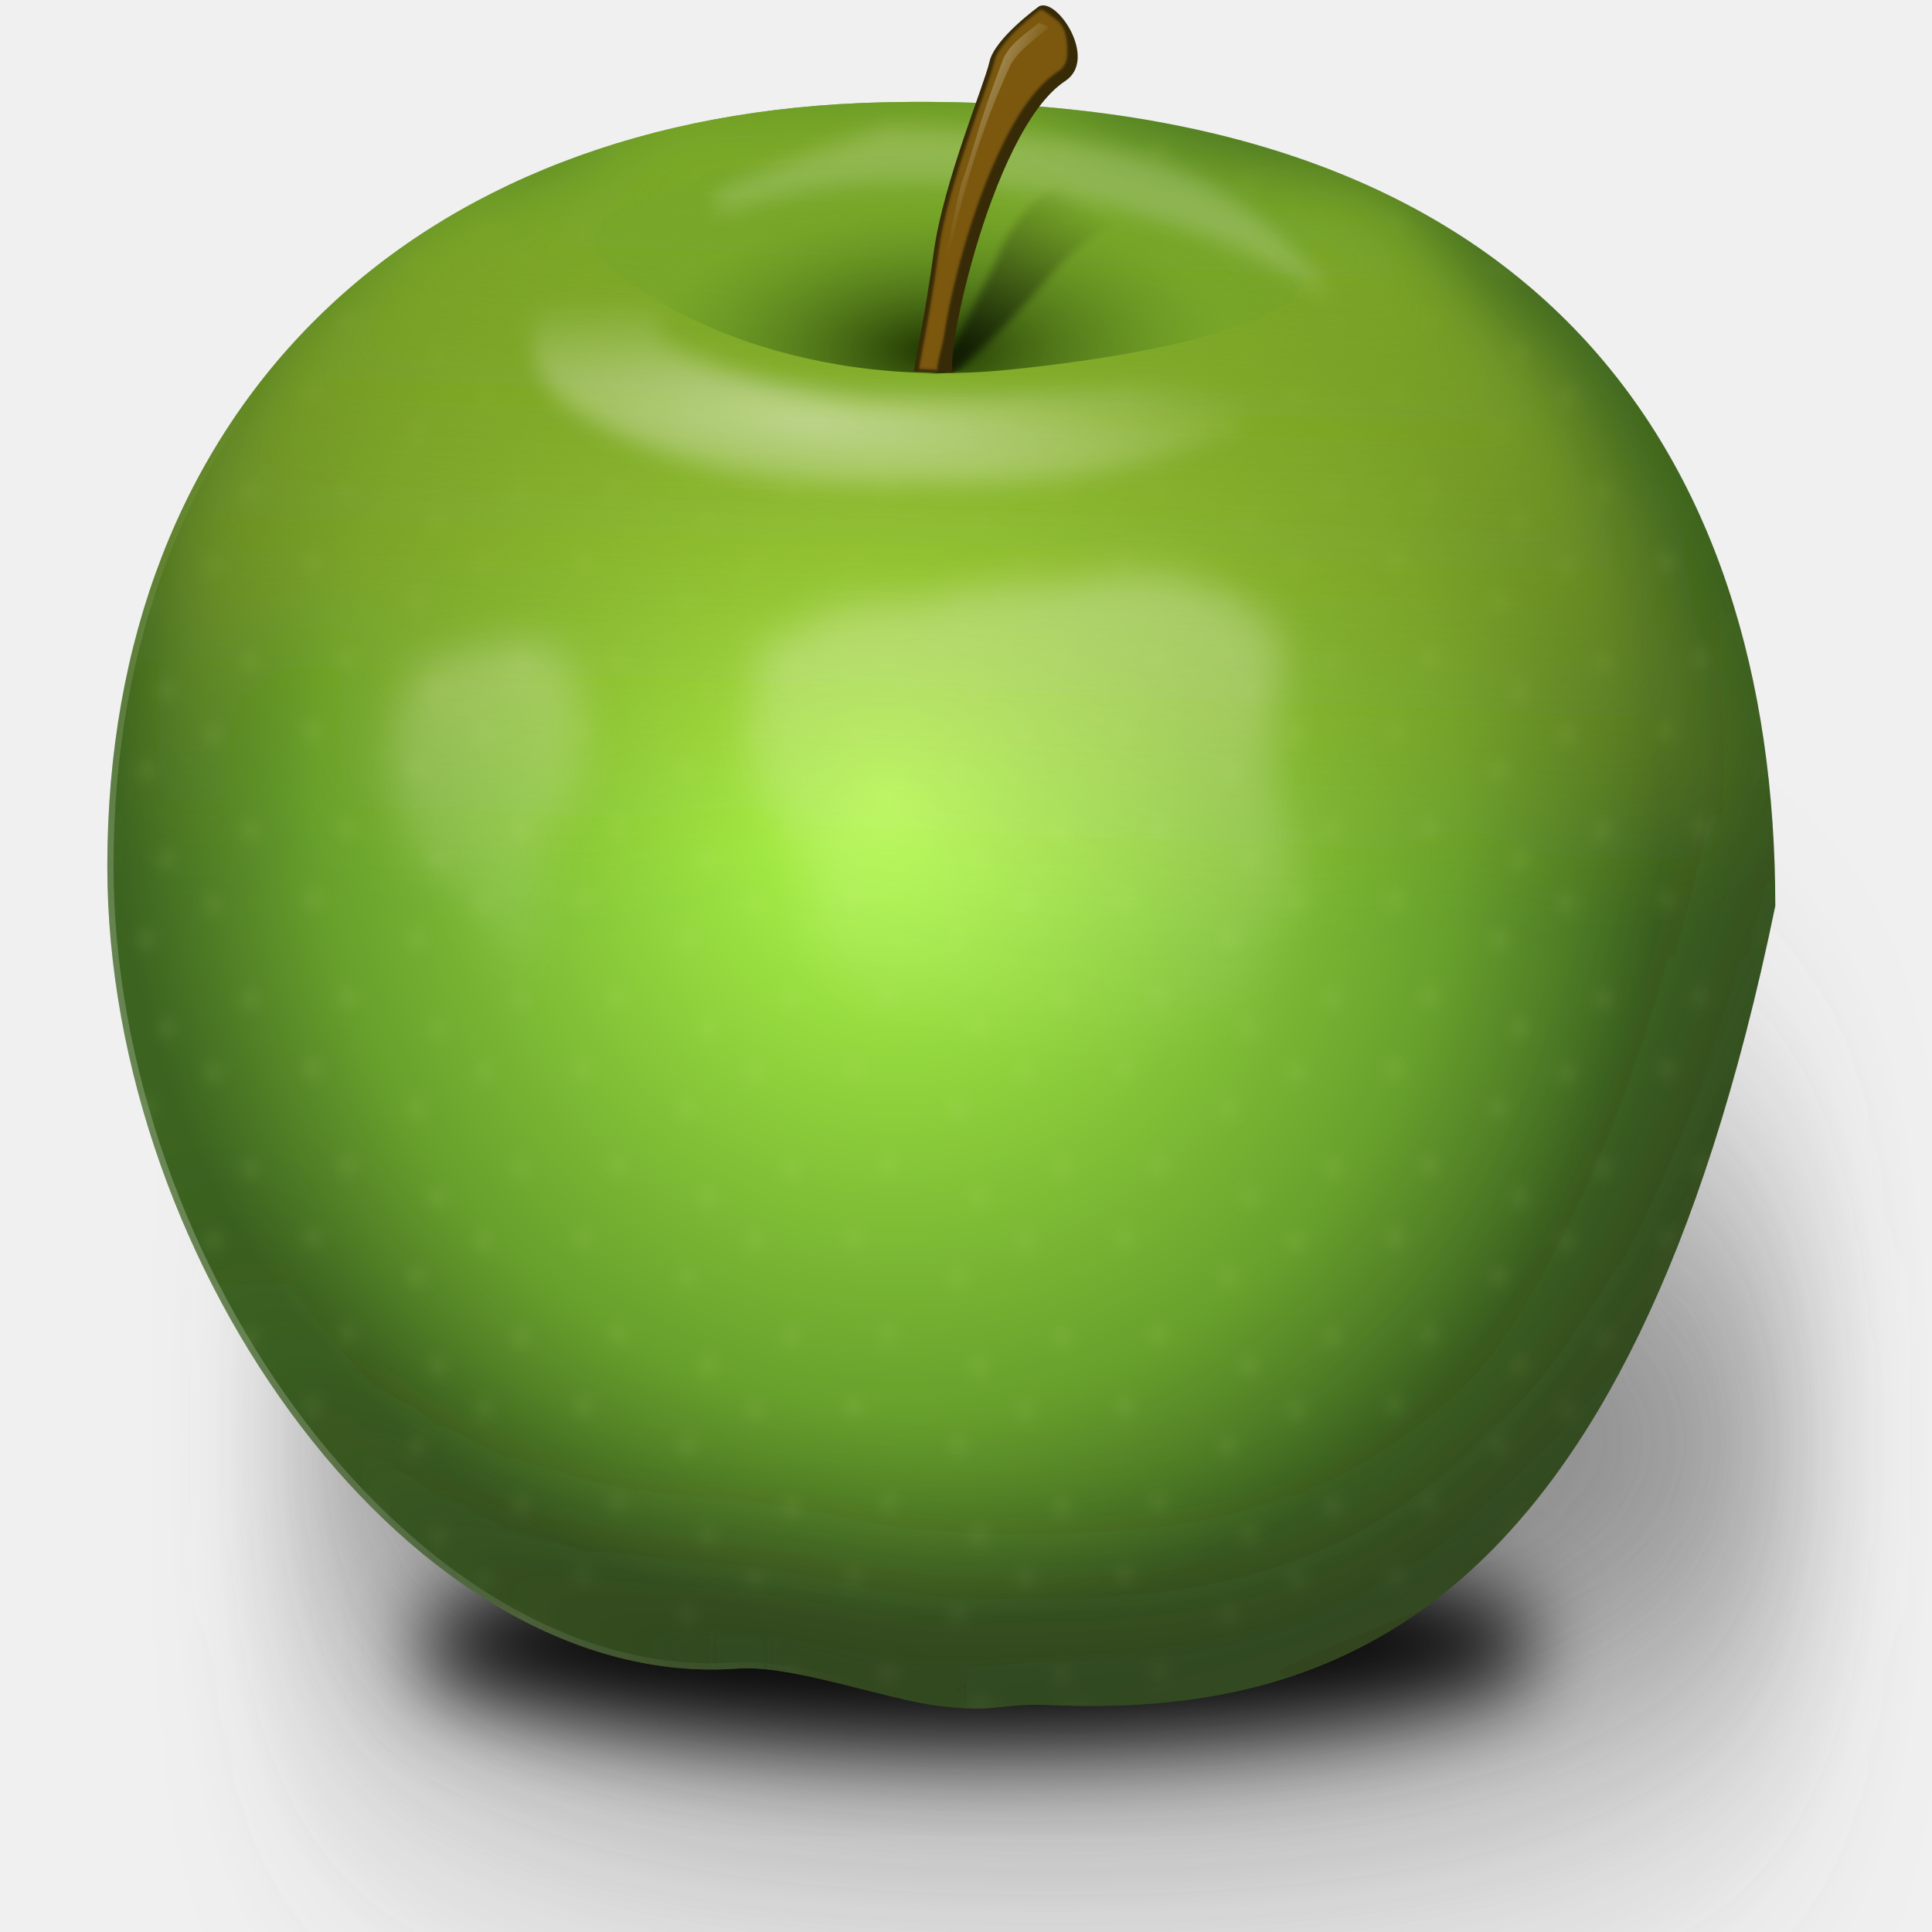
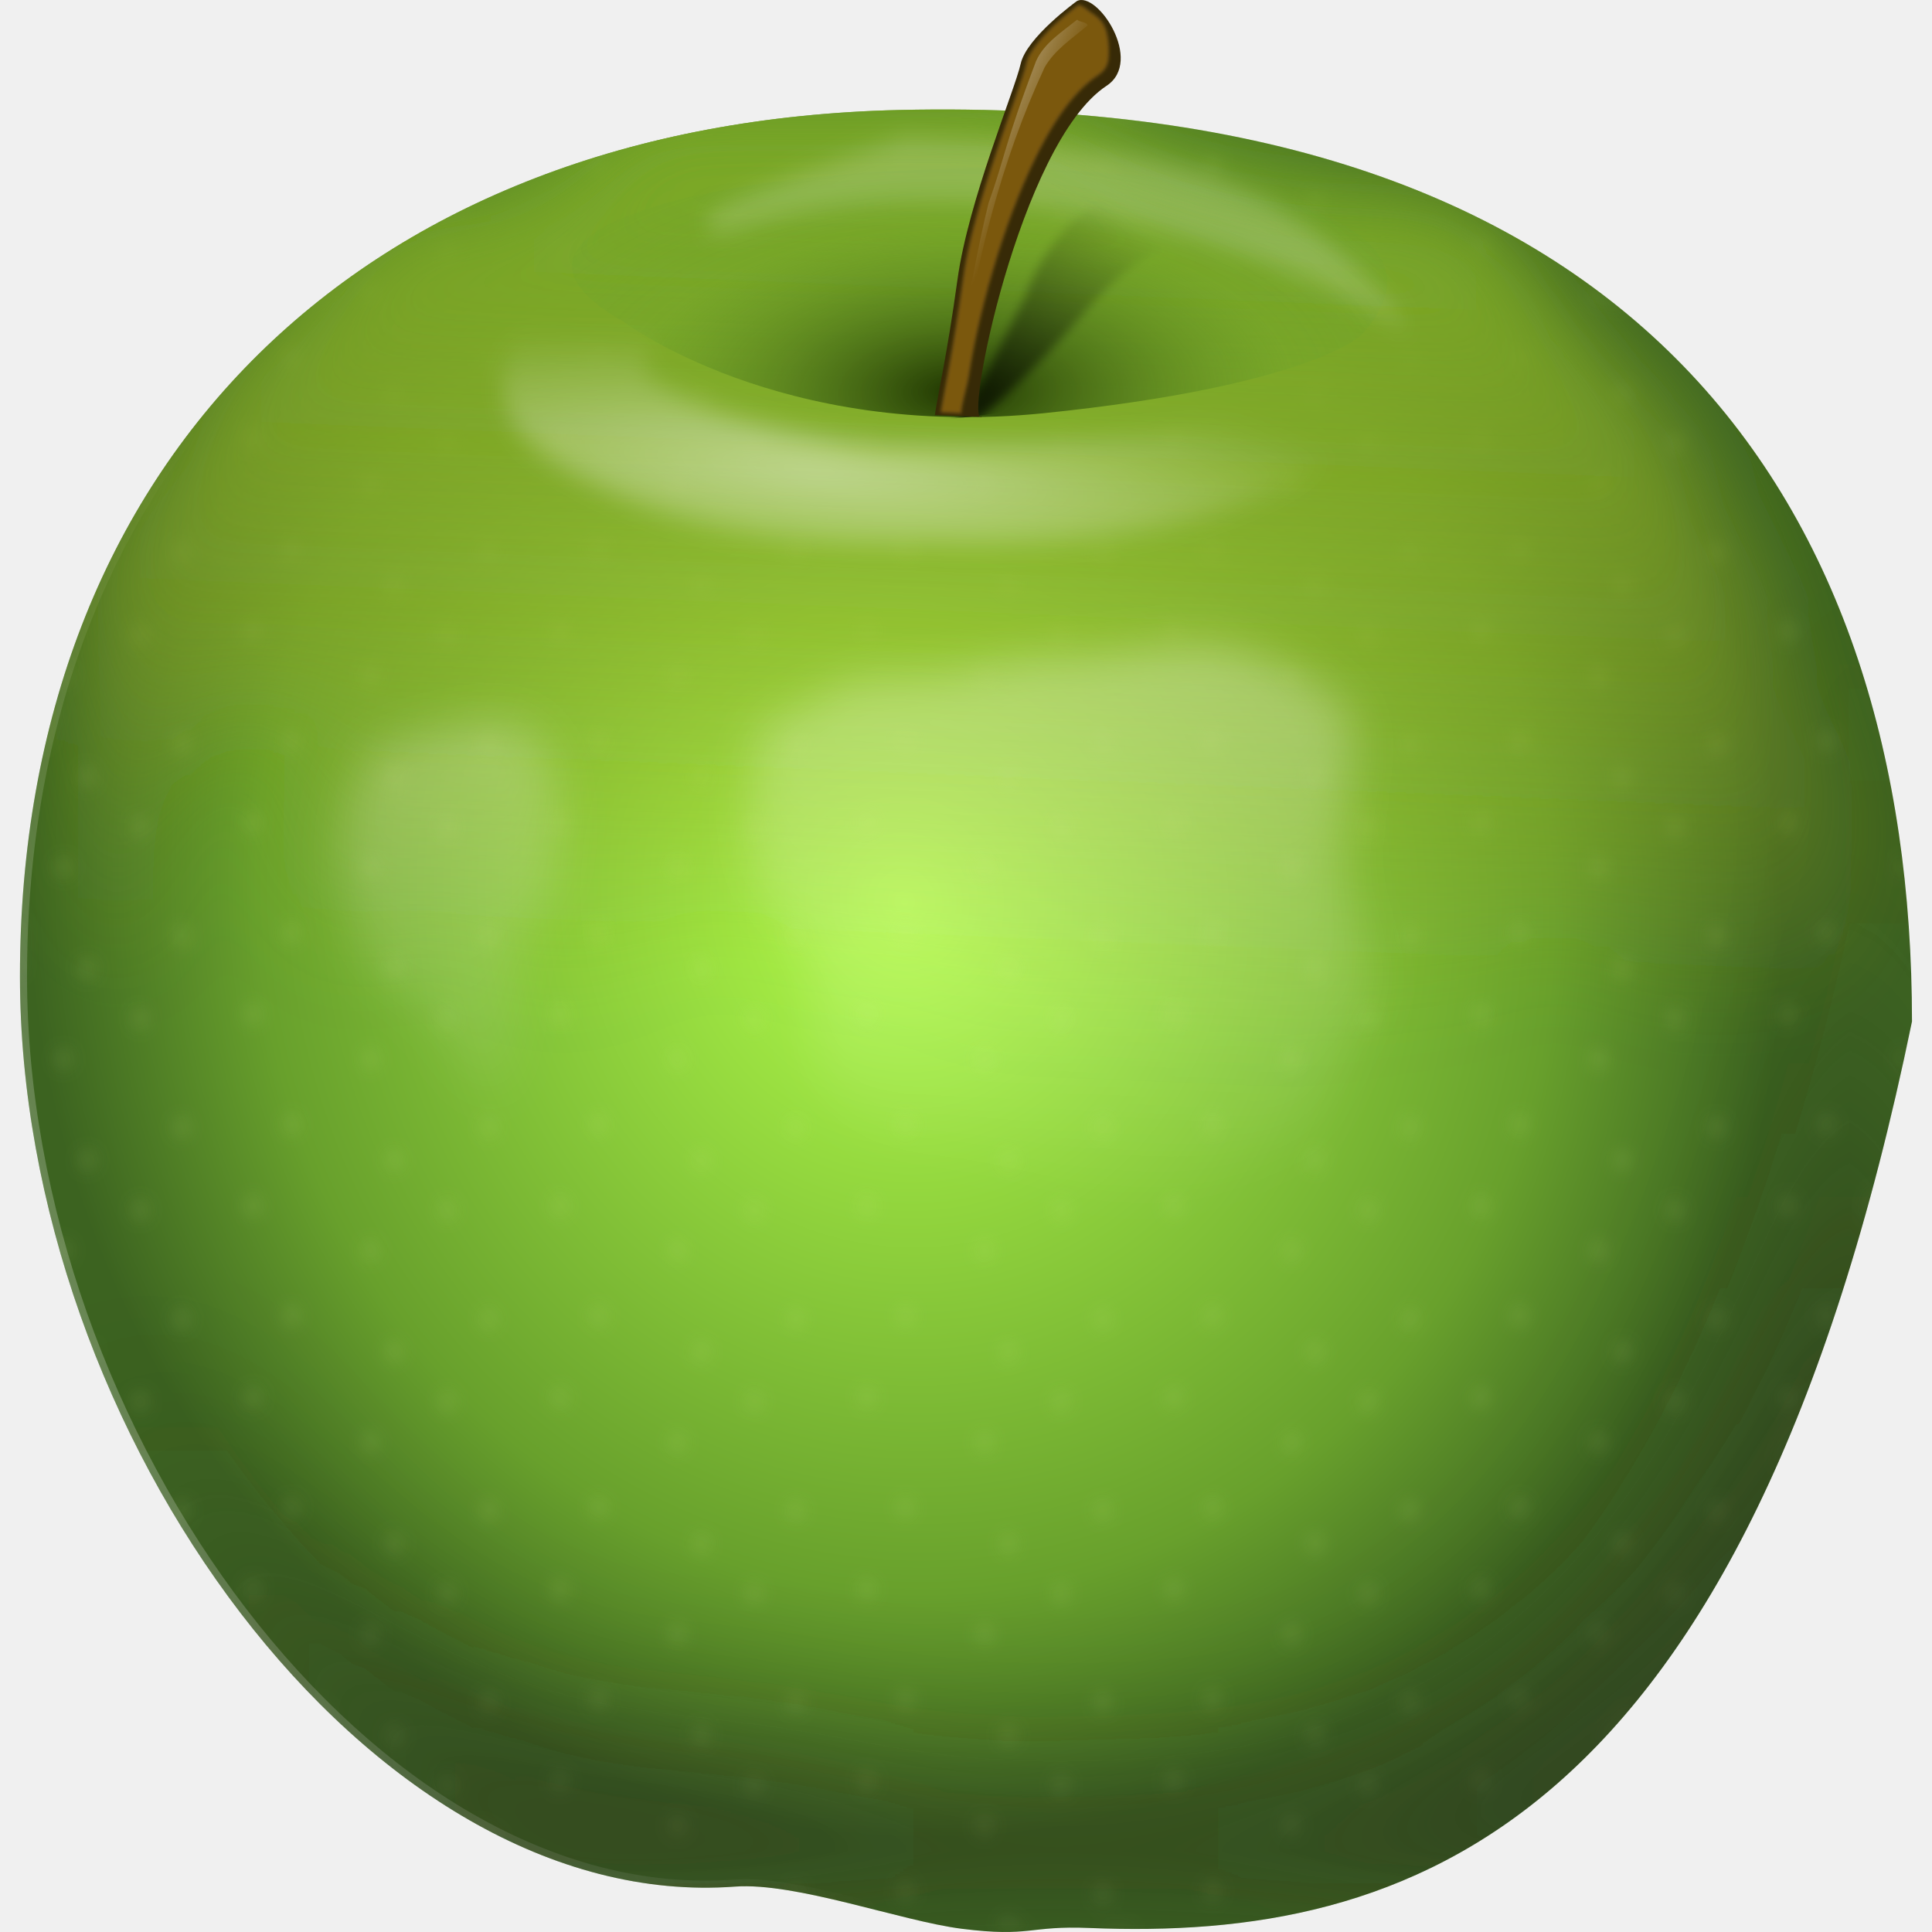
- <svg xmlns="http://www.w3.org/2000/svg" xmlns:xlink="http://www.w3.org/1999/xlink" id="svg2" viewBox="0 0 400 400" version="1.0" width="400" height="400">
+ <svg xmlns="http://www.w3.org/2000/svg" xmlns:xlink="http://www.w3.org/1999/xlink" id="svg2" viewBox="0 0 352.631 352.631" version="1.0" width="352.631" height="352.631">
  <defs id="defs4">
    <pattern id="pattern30614" xlink:href="#pattern30609" patternTransform="matrix(.58999 0 0 .41356 1.7244 5.4391)" />
    <pattern id="pattern30609" xlink:href="#pattern26663" patternTransform="matrix(.58999 0 0 .41356 162.62 -160.56)" />
    <linearGradient id="linearGradient15314">
      <stop id="stop15316" style="stop-color:#1d3300" offset="0" />
      <stop id="stop15318" style="stop-color:#68a02c;stop-opacity:.237" offset=".496" />
      <stop id="stop15320" style="stop-color:#61a334;stop-opacity:0" offset="1" />
    </linearGradient>
    <filter id="filter7541" height="1.238" width="1.184" y="-0.119" x="-0.092">
      <feGaussianBlur id="feGaussianBlur7543" stdDeviation="10.988" />
    </filter>
    <filter id="filter12154">
      <feGaussianBlur id="feGaussianBlur12156" stdDeviation="2.94" />
    </filter>
    <filter id="filter13287">
      <feGaussianBlur id="feGaussianBlur13289" stdDeviation="5.807" />
    </filter>
    <clipPath id="clipPath14282" clipPathUnits="userSpaceOnUse">
      <path id="path14284" style="color:#000000;fill:#6ea827" d="m 100.84,272.89 c -21.478,104.6 -64.957,118.7 -105.82,117 -7.886,-0.33 -7.533,1.23 -16.451,0.1 -7.776,-0.99 -21.326,-6.02 -29.172,-5.44 -46.975,3.48 -91.997,-58.48 -91.997,-117.48 0,-66.55 44.038,-110.23 113.14,-111.82 95.302,-2.18 130.3,51.1 130.3,117.64 z" />
    </clipPath>
    <clipPath id="clipPath14286" clipPathUnits="userSpaceOnUse">
      <path id="path14288" style="color:#000000;fill:#6ea827" d="m 95.242,274.25 c -20.494,98.94 -61.977,112.27 -100.97,110.66 -7.518,-0.31 -7.181,1.16 -15.69,0.09 -7.418,-0.93 -20.347,-5.69 -27.832,-5.14 -44.818,3.29 -87.77,-55.32 -87.77,-111.12 0,-62.95 42.013,-104.26 107.94,-105.77 90.928,-2.07 124.32,48.33 124.32,111.28 z" />
    </clipPath>
    <clipPath id="clipPath14290" clipPathUnits="userSpaceOnUse">
      <path id="path14292" style="color:#000000;fill:#6ea827" d="m 97.162,268.96 c -21.018,104.6 -63.56,118.69 -103.54,116.99 -7.718,-0.33 -7.373,1.23 -16.099,0.1 -7.608,-0.98 -20.867,-6.02 -28.544,-5.44 -45.962,3.49 -90.009,-58.48 -90.009,-117.48 0,-66.54 43.084,-110.22 110.69,-111.82 93.256,-2.18 127.5,51.1 127.5,117.65 z" />
    </clipPath>
    <clipPath id="clipPath14294" clipPathUnits="userSpaceOnUse">
      <path id="path14296" style="color:#000000;fill:#6ea827" d="m 100.84,272.89 c -21.478,104.6 -64.957,118.7 -105.82,117 -7.886,-0.33 -7.533,1.23 -16.451,0.1 -7.776,-0.99 -21.326,-6.02 -29.172,-5.44 -46.975,3.48 -91.997,-58.48 -91.997,-117.48 0,-66.55 44.038,-110.23 113.14,-111.82 95.302,-2.18 130.3,51.1 130.3,117.64 z" />
    </clipPath>
    <linearGradient id="linearGradient14306" y2="272.92" gradientUnits="userSpaceOnUse" x2="-28.859" y1="174.78" x1="-24.924">
      <stop id="stop8742" style="stop-color:#7aa827" offset="0" />
      <stop id="stop8744" style="stop-color:#a3a827;stop-opacity:0" offset="1" />
    </linearGradient>
    <linearGradient id="linearGradient14308" y2="295.47" gradientUnits="userSpaceOnUse" x2="-51.159" y1="206.27" x1="-47.224">
      <stop id="stop13305" style="stop-color:#ffffff" offset="0" />
      <stop id="stop13307" style="stop-color:#ffffff;stop-opacity:0" offset="1" />
    </linearGradient>
    <radialGradient id="radialGradient15285" gradientUnits="userSpaceOnUse" cy="283.91" cx="-44.642" gradientTransform="matrix(0.18752,0.97812,-0.90903,0.17428,237.7,251.61)" r="121.72">
      <stop id="stop13293" style="stop-color:#b3ff4b" offset="0" />
      <stop id="stop15283" style="stop-color:#68a02c" offset=".738" />
      <stop id="stop13295" style="stop-color:#3c6320" offset="1" />
    </radialGradient>
    <radialGradient id="radialGradient15312" xlink:href="#linearGradient15314" gradientUnits="userSpaceOnUse" cy="44.942" cx="-81.082" gradientTransform="matrix(-0.017898,-1.1769,2.3722,-0.03448,134.99,46.135)" r="44.556" />
    <filter id="filter18604" height="1.267" width="1.051" y="-0.134" x="-0.025">
      <feGaussianBlur id="feGaussianBlur18606" stdDeviation="0.992" />
    </filter>
    <radialGradient id="radialGradient21659" gradientUnits="userSpaceOnUse" cy="148.68" cx="204" gradientTransform="matrix(-1.3366,-0.10351,0.027053,-0.2176,472.64,188.56)" r="41.193">
      <stop id="stop21655" style="stop-color:#ffffff" offset="0" />
      <stop id="stop21657" style="stop-color:#ffffff;stop-opacity:0" offset="1" />
    </radialGradient>
    <filter id="filter24623">
      <feGaussianBlur id="feGaussianBlur24625" stdDeviation="0.215" />
    </filter>
    <pattern id="pattern26663" width="55.733" patternUnits="userSpaceOnUse" patternTransform="translate(163.81 -152.85)" height="46.659">
      <path id="path26661" style="color:#000000;fill-rule:evenodd;fill:#d7eb90" d="m-278.72-209.71a2.886 7.834 0 1 1 -5.77 0 2.886 7.834 0 1 1 5.77 0z" transform="matrix(.74092 0 0 .45974 262.24 100.97)" />
      <path id="path26657" style="color:#000000;fill-rule:evenodd;fill:#d7eb90" d="m-278.72-209.71a2.886 7.834 0 1 1 -5.77 0 2.886 7.834 0 1 1 5.77 0z" transform="matrix(.74092 0 0 .45974 253.16 126.8)" />
      <path id="path26655" style="color:#000000;fill-rule:evenodd;fill:#d7eb90" d="m-278.72-209.71a2.886 7.834 0 1 1 -5.77 0 2.886 7.834 0 1 1 5.77 0z" transform="matrix(.74092 0 0 .45974 241.64 111.22)" />
      <path id="path26649" style="color:#000000;fill-rule:evenodd;fill:#d7eb90" d="m-278.72-209.71a2.886 7.834 0 1 1 -5.77 0 2.886 7.834 0 1 1 5.77 0z" transform="matrix(.74092 0 0 .45974 219.23 100.01)" />
      <path id="path26647" style="color:#000000;fill-rule:evenodd;fill:#d7eb90" d="m-278.72-209.71a2.886 7.834 0 1 1 -5.77 0 2.886 7.834 0 1 1 5.77 0z" transform="matrix(.74092 0 0 .45974 236.44 139.47)" />
      <path id="path26645" style="color:#000000;fill-rule:evenodd;fill:#d7eb90" d="m-278.72-209.71a2.886 7.834 0 1 1 -5.77 0 2.886 7.834 0 1 1 5.77 0z" transform="matrix(.74092 0 0 .45974 210.79 125.5)" />
      <path id="path26643" style="color:#000000;fill-rule:evenodd;fill:#d7eb90" d="m-278.72-209.71a2.886 7.834 0 1 1 -5.77 0 2.886 7.834 0 1 1 5.77 0z" transform="matrix(.74092 0 0 .45974 210.79 125.5)" />
    </pattern>
    <clipPath id="clipPath29604" clipPathUnits="userSpaceOnUse">
      <path id="path29606" style="fill:#372a07;fill-rule:evenodd" d="m 214.7,131.12 6.08,0.24 c -2.53,1.72 4.83,-35.347 16.01,-42.737 4.84,-3.194 -1.2,-12.315 -3.82,-10.933 0,0 -6.47,4.671 -7.23,8.094 -0.76,3.423 -6.72,17.606 -8.13,27.846 -1.41,10.24 -2.56,14.89 -2.91,17.49 z" />
    </clipPath>
    <linearGradient id="linearGradient29608" y2="101.95" gradientUnits="userSpaceOnUse" x2="225.37" y1="99.834" x1="220.9">
      <stop id="stop28624" style="stop-color:#ffffff" offset="0" />
      <stop id="stop28626" style="stop-color:#ffffff;stop-opacity:0" offset="1" />
    </linearGradient>
    <filter id="filter30589">
      <feGaussianBlur id="feGaussianBlur30591" stdDeviation="0.577" />
    </filter>
    <linearGradient id="linearGradient30599" y2="109.28" gradientUnits="userSpaceOnUse" x2="243.95" gradientTransform="translate(-0.1348,-0.80877)" y1="147.26" x1="211.03">
      <stop id="stop30595" style="stop-color:#000000" offset="0" />
      <stop id="stop30597" style="stop-color:#000000;stop-opacity:0" offset="1" />
    </linearGradient>
    <clipPath id="clipPath30603" clipPathUnits="userSpaceOnUse">
      <path id="path30605" style="fill:url(#radialGradient30607);fill-rule:evenodd" d="m 172.55,119.65 c 0,0 20.11,15.24 54.07,11.77 34.15,-3.52 40.79,-10.06 40.79,-10.06 28.52,-31.581 -136.2,-25.141 -94.86,-1.71 z" />
    </clipPath>
    <radialGradient id="radialGradient30607" xlink:href="#linearGradient15314" gradientUnits="userSpaceOnUse" cy="44.942" cx="-81.082" gradientTransform="matrix(-0.014603,-0.9602,1.9354,-0.028131,127.6,52.018)" r="44.556" />
    <pattern id="pattern30611" width="39.501" patternUnits="userSpaceOnUse" patternTransform="translate(160.89 -166)" height="24.735">
      <rect id="rect26672" style="fill:url(#pattern30614)" height="19.296" width="32.882" y="5.439" x="1.724" />
      <rect id="rect25640" style="fill:none" height="24.735" width="39.501" y="0" x="0" />
    </pattern>
-     <filter id="filter35726" height="1.878" width="1.125" y="-0.439" x="-0.063">
-       <feGaussianBlur id="feGaussianBlur35728" stdDeviation="5.154" />
-     </filter>
    <linearGradient id="linearGradient37702" y2="311.95" gradientUnits="userSpaceOnUse" x2="-66.758" y1="343.28" x1="-134.76">
      <stop id="stop37698" style="stop-color:#f8f8f8" offset="0" />
      <stop id="stop37700" style="stop-color:#f8f8f8;stop-opacity:0" offset="1" />
    </linearGradient>
-     <filter id="filter38751" height="2.193" width="1.148" y="-0.597" x="-0.074">
-       <feGaussianBlur id="feGaussianBlur38753" stdDeviation="9.881" />
-     </filter>
    <filter id="filter3417">
      <feGaussianBlur id="feGaussianBlur3419" stdDeviation="0.957" />
    </filter>
  </defs>
-   <g id="layer1" transform="translate(-72.384,-62.723)">
-     <g id="g3421" transform="matrix(1.157348,0,0,1.153765,-15.14369,-26.26366)">
-       <ellipse id="path32567" style="color:#000000;opacity:0.677;fill:#4d4d4d;fill-rule:evenodd;filter:url(#filter38751)" transform="matrix(1.0479,0,0,4.0755,-28.316,-978.34)" cx="278.435" cy="322.433" rx="133.363" ry="16.563" />
-       <ellipse id="path34711" style="color:#000000;fill:#000000;fill-opacity:0.953;fill-rule:evenodd;filter:url(#filter35726)" transform="matrix(1.2257,0,0,1.5525,-21.402,-116.74)" cx="221.836" cy="314.997" rx="82.43" ry="11.748" />
+   <g id="layer1" transform="translate(-94.60205,-63.83413)">
+     <g id="g3421" transform="matrix(1.157348,0,0,1.153765,-11.50009,-26.26366)">
      <path id="path2416" style="color:#000000;fill:url(#radialGradient15285);stroke:url(#linearGradient37702);stroke-width:1.817;stroke-opacity:0.301" d="m 100.84,272.89 c -21.478,104.6 -64.957,118.7 -105.82,117 -7.886,-0.33 -7.533,1.23 -16.451,0.1 -7.776,-0.99 -21.326,-6.02 -29.172,-5.44 -46.975,3.48 -91.997,-58.48 -91.997,-117.48 0,-66.55 44.038,-110.23 113.14,-111.82 95.302,-2.18 130.3,51.1 130.3,117.64 z" clip-path="url(#clipPath14294)" transform="matrix(1.2257,0,0,1.2257,269.61,-94.797)" />
      <path id="path30619" style="color:#000000;opacity:0.092;fill:url(#pattern30611);stroke:url(#pattern26663);stroke-width:0.865px;filter:url(#filter3417)" d="m 100.84,272.89 c -21.478,104.6 -64.957,118.7 -105.82,117 -7.886,-0.33 -7.533,1.23 -16.451,0.1 -7.776,-0.99 -21.326,-6.02 -29.172,-5.44 -46.975,3.48 -91.997,-58.48 -91.997,-117.48 0,-66.55 44.038,-110.23 113.14,-111.82 95.302,-2.18 130.3,51.1 130.3,117.64 z" clip-path="url(#clipPath14294)" transform="matrix(1.2257,0,0,1.2257,269.61,-94.797)" />
      <path id="path6441" d="m 92.378,214.65 c 3.1,12.07 4.531,25.05 4.531,38.56 -21.481,104.61 -64.948,118.71 -105.81,117 -7.887,-0.33 -7.553,1.23 -16.471,0.1 -7.776,-0.99 -21.311,-6.02 -29.157,-5.44 -29.224,2.17 -57.691,-21.01 -75.031,-53.03 13.12,45.79 49.338,84.68 86.813,81.9 7.845,-0.58 21.412,4.46 29.187,5.44 8.918,1.13 8.553,-0.45 16.438,-0.12 40.864,1.7 84.363,-12.37 105.84,-116.97 0,-25.13 -5,-48.37 -16.342,-67.44 z" style="color:#000000;opacity:0.477;fill:#241f1c;filter:url(#filter7541)" transform="matrix(1.2527,0,0,1.2257,271.5,-89.974)" clip-path="url(#clipPath14290)" />
-       <path id="path7549" d="m -86.577,173.47 c -6.701,-0.91 -11.022,5.78 -15.743,10.5 -5.63,5.62 -12.1,9.77 -15.74,17.05 -3.48,6.96 -6.97,8.7 -10.49,15.74 -2.56,5.11 -1.32,13.59 -1.32,19.68 l 0,19.67 c 0,8.2 -0.67,12.45 3.94,17.06 6.87,6.87 5.25,-8.81 5.25,-14.43 0,-8.5 0.48,-12.29 5.24,-17.06 5.79,-5.78 14.35,-8.86 11.81,1.32 -1.89,7.57 -1.57,12.59 1.31,18.36 3.072,6.14 6.141,8.29 11.807,2.62 5.334,-5.33 -1.396,-10.57 6.559,-2.62 5.256,5.26 8.414,11.02 15.742,9.18 6.967,-1.74 5.096,-9.18 17.053,-9.18 8.965,0 8.049,3.94 15.741,3.94 11.333,0 10.82,0.65 14.43,7.87 3.952,7.9 7.301,8.61 11.806,13.11 5.663,5.67 8.708,2.76 11.806,10.5 1.837,4.59 8.281,-6.07 10.494,-10.5 3.541,-7.08 11.39,-11.49 17.053,-15.74 3.635,-2.72 7.665,2.83 14.429,-3.93 6.523,-6.52 13.336,-1.1 17.054,2.62 1.96,1.96 16.559,0 19.676,0 5.103,0 6.559,-9.14 6.559,-14.43 0,-5.68 -2.994,-12.55 -5.247,-17.05 -2.815,-5.63 -3.962,-13.17 -6.559,-18.37 -2.846,-5.69 -5.591,-11.18 -7.871,-15.74 -3.377,-6.75 -8.218,-9.53 -11.806,-13.12 -3.752,-3.75 -5.893,-8.51 -9.182,-11.8 -5.401,-5.4 -7.408,-6.56 -15.741,-6.56 -6.267,0 -14.084,-0.24 -18.365,-1.31 -7.168,-1.79 -9.535,-2.15 -15.742,-5.25 -5.728,-2.86 -5.673,-5.25 -14.429,-5.25 l -19.677,0 -19.676,0 c -7.808,0 -10.69,5.45 -14.43,9.19 -3.346,3.34 -11.33,3.93 -15.741,3.93 z" style="color:#000000;fill:url(#linearGradient14306);filter:url(#filter13287)" transform="matrix(1.2847,0,0,1.2958,270.86,-115.69)" clip-path="url(#clipPath14286)" />
+       <path id="path7549" d="m -86.577,173.47 c -6.701,-0.91 -11.022,5.78 -15.743,10.5 -5.63,5.62 -12.1,9.77 -15.74,17.05 -3.48,6.96 -6.97,8.7 -10.49,15.74 -2.56,5.11 -1.32,13.59 -1.32,19.68 v 19.67 c 0,8.2 -0.67,12.45 3.94,17.06 6.87,6.87 5.25,-8.81 5.25,-14.43 0,-8.5 0.48,-12.29 5.24,-17.06 5.79,-5.78 14.35,-8.86 11.81,1.32 -1.89,7.57 -1.57,12.59 1.31,18.36 3.072,6.14 6.141,8.29 11.807,2.62 5.334,-5.33 -1.396,-10.57 6.559,-2.62 5.256,5.26 8.414,11.02 15.742,9.18 6.967,-1.74 5.096,-9.18 17.053,-9.18 8.965,0 8.049,3.94 15.741,3.94 11.333,0 10.82,0.65 14.43,7.87 3.952,7.9 7.301,8.61 11.806,13.11 5.663,5.67 8.708,2.76 11.806,10.5 1.837,4.59 8.281,-6.07 10.494,-10.5 3.541,-7.08 11.39,-11.49 17.053,-15.74 3.635,-2.72 7.665,2.83 14.429,-3.93 6.523,-6.52 13.336,-1.1 17.054,2.62 1.96,1.96 16.559,0 19.676,0 5.103,0 6.559,-9.14 6.559,-14.43 0,-5.68 -2.994,-12.55 -5.247,-17.05 -2.815,-5.63 -3.962,-13.17 -6.559,-18.37 -2.846,-5.69 -5.591,-11.18 -7.871,-15.74 -3.377,-6.75 -8.218,-9.53 -11.806,-13.12 -3.752,-3.75 -5.893,-8.51 -9.182,-11.8 -5.401,-5.4 -7.408,-6.56 -15.741,-6.56 -6.267,0 -14.084,-0.24 -18.365,-1.31 -7.168,-1.79 -9.535,-2.15 -15.742,-5.25 -5.728,-2.86 -5.673,-5.25 -14.429,-5.25 H -36.73 -56.406 c -7.808,0 -10.69,5.45 -14.43,9.19 -3.346,3.34 -11.33,3.93 -15.741,3.93 z" style="color:#000000;fill:url(#linearGradient14306);filter:url(#filter13287)" transform="matrix(1.2847,0,0,1.2958,270.86,-115.69)" clip-path="url(#clipPath14286)" />
      <path id="path10686" d="m -97.072,237.75 c -2.436,2.89 -5.358,11.35 -3.938,17.05 2.491,9.95 1.566,10.03 9.186,15.74 4.888,3.67 4.65,8.89 10.494,11.81 2.431,1.21 2.623,-14.62 2.623,-17.05 0,-4.13 5.247,-6.54 5.247,-14.43 0,-8.84 0.196,-11.61 -3.935,-15.74 -2.875,-2.88 -17.745,1.85 -19.677,2.62 z m 52.472,-3.94 c -3.651,-3.65 -4.706,15.29 -3.936,18.37 2.476,9.9 7.871,6.73 7.871,18.36 0,9.44 0.889,10.07 5.247,14.43 4.41,4.41 10.106,3.51 17.053,5.25 7.33,1.83 12.21,5.25 19.677,5.25 8.534,0 13.327,-4.04 20.988,-7.87 2.259,-1.13 6.374,-14.25 7.871,-15.75 3.338,-3.33 -2.624,-15.13 -2.624,-18.36 0,-7.51 1.312,-10.87 1.312,-18.36 0,-4.65 -10.873,-9.28 -15.741,-10.5 -5.623,-1.4 -15.607,1.31 -22.3,1.31 -7.075,0 -12.452,2.63 -19.677,2.63 -8.658,0 -8.434,1.59 -15.741,5.24 z" style="opacity:0.358;fill:url(#linearGradient14308);fill-rule:evenodd;filter:url(#filter12154)" transform="matrix(1.2257,0,0,1.2257,269.61,-94.797)" clip-path="url(#clipPath14282)" />
      <path id="path15302" style="fill:url(#radialGradient15312);fill-rule:evenodd" d="m 190.08,129.03 c 0,0 24.66,18.68 66.29,14.42 41.85,-4.31 49.98,-12.32 49.98,-12.32 34.96,-38.713 -166.93,-30.82 -116.27,-2.1 z" />
      <path id="path18608" d="m 207.5,98.429 c 0,0 -30.55,10.951 -18.44,9.801 22.79,-7.79 52.04,-6.13 74.93,1.73 C 246.94,95.473 230.38,97.192 207.5,98.429 Z" style="color:#000000;opacity:0.185;fill:#ffffff;fill-rule:evenodd;filter:url(#filter18604)" transform="matrix(1.439,0.16791,-0.13347,1.8103,-51.018,-113.18)" />
      <path id="path16291" d="m 186.03,121.66 c -6.7,-1.05 -15.38,6.99 -7.41,12.06 10.91,5.91 23.64,7.13 35.91,6.7 14.63,0.43 30.16,-1.11 42.63,-9.08 2.81,-6.06 -4.02,-2.73 -7.6,-1.53 -12.97,3.44 -26.76,3.78 -40.18,3.54 -7.02,-0.74 -15.23,-1.99 -21.1,-5.19 1.28,-2.36 0.96,-6.48 -2.25,-6.5 z" style="opacity:0.465;fill:url(#radialGradient21659);fill-rule:evenodd;filter:url(#filter18604)" transform="matrix(1.7247,0,0,2.1853,-131.68,-142.84)" />
      <path id="path29610" style="fill:url(#linearGradient30599);fill-rule:evenodd;filter:url(#filter30589)" d="m 223.09,127.66 6.6,-11.18 c 0,0 2.97,-7.82 10.11,-11.06 7.15,-3.23 12.81,-2.29 12.81,-2.29 l 7.41,6.34 c 0,0 -10.78,-2.7 -22.51,9.3 -11.73,11.99 -19.01,16.17 -19.01,16.17 -1.85,-2.82 -3.5,4.88 4.59,-7.28 z" clip-path="url(#clipPath30603)" transform="matrix(1.2231,-0.07988,0.07988,1.2231,-36.666,0.48925)" />
      <g id="g29599" transform="matrix(1.2257,0,0,1.2257,-24.046,-16.961)" clip-path="url(#clipPath29604)">
        <path id="path2419" style="fill:#372a07;fill-rule:evenodd" d="m 214.7,131.12 6.08,0.24 c -2.53,1.72 4.83,-35.347 16.01,-42.737 4.84,-3.194 -1.2,-12.315 -3.82,-10.933 0,0 -6.47,4.671 -7.23,8.094 -0.76,3.423 -6.72,17.606 -8.13,27.846 -1.41,10.24 -2.56,14.89 -2.91,17.49 z" />
        <path id="path5464" style="fill:#db9b1e;fill-opacity:0.411;fill-rule:evenodd;filter:url(#filter24623)" d="m 233.13,78.205 c -0.13,0.094 -1.51,1.101 -3.09,2.577 -1.65,1.544 -3.28,3.574 -3.54,4.745 -0.45,1.994 -2.1,6.279 -3.85,11.509 -1.76,5.234 -3.61,11.284 -4.3,16.274 -1.32,9.56 -2.49,14.88 -2.9,17.47 l 2.64,0.14 c -0.01,-0.98 0.78,-3.48 1.03,-5.11 0.52,-3.42 1.54,-8.17 3.01,-13.2 1.47,-5.04 3.38,-10.35 5.65,-14.926 2.26,-4.573 4.87,-8.407 7.99,-10.467 0.9,-0.599 1.24,-1.355 1.3,-2.376 0.06,-1.021 0,-2.832 -0.56,-3.958 -0.55,-1.125 -1.59,-1.589 -2.28,-2.163 -0.35,-0.288 -0.68,-0.461 -0.88,-0.522 -0.19,-0.06 -0.21,0 -0.22,0.007 z" />
        <path id="path24627" style="opacity:0.262;fill:url(#linearGradient29608);fill-rule:evenodd" d="m 233.01,80.086 c -1.93,1.568 -4.25,3.001 -5.29,5.349 -4.08,10.785 -3.95,12.263 -6.11,18.325 -1.22,4.93 -2.08,9.94 -3.07,14.92 -0.73,3.88 -1.44,7.76 -2.15,11.64 1.24,0.8 0.82,-3.06 1.55,-4.41 1.84,-14.18 5.33,-27.653 10.86,-39.624 1.29,-2.309 3.6,-3.781 5.55,-5.454 -0.14,-0.508 -1.01,-0.385 -1.34,-0.746 z" />
      </g>
    </g>
  </g>
</svg>
